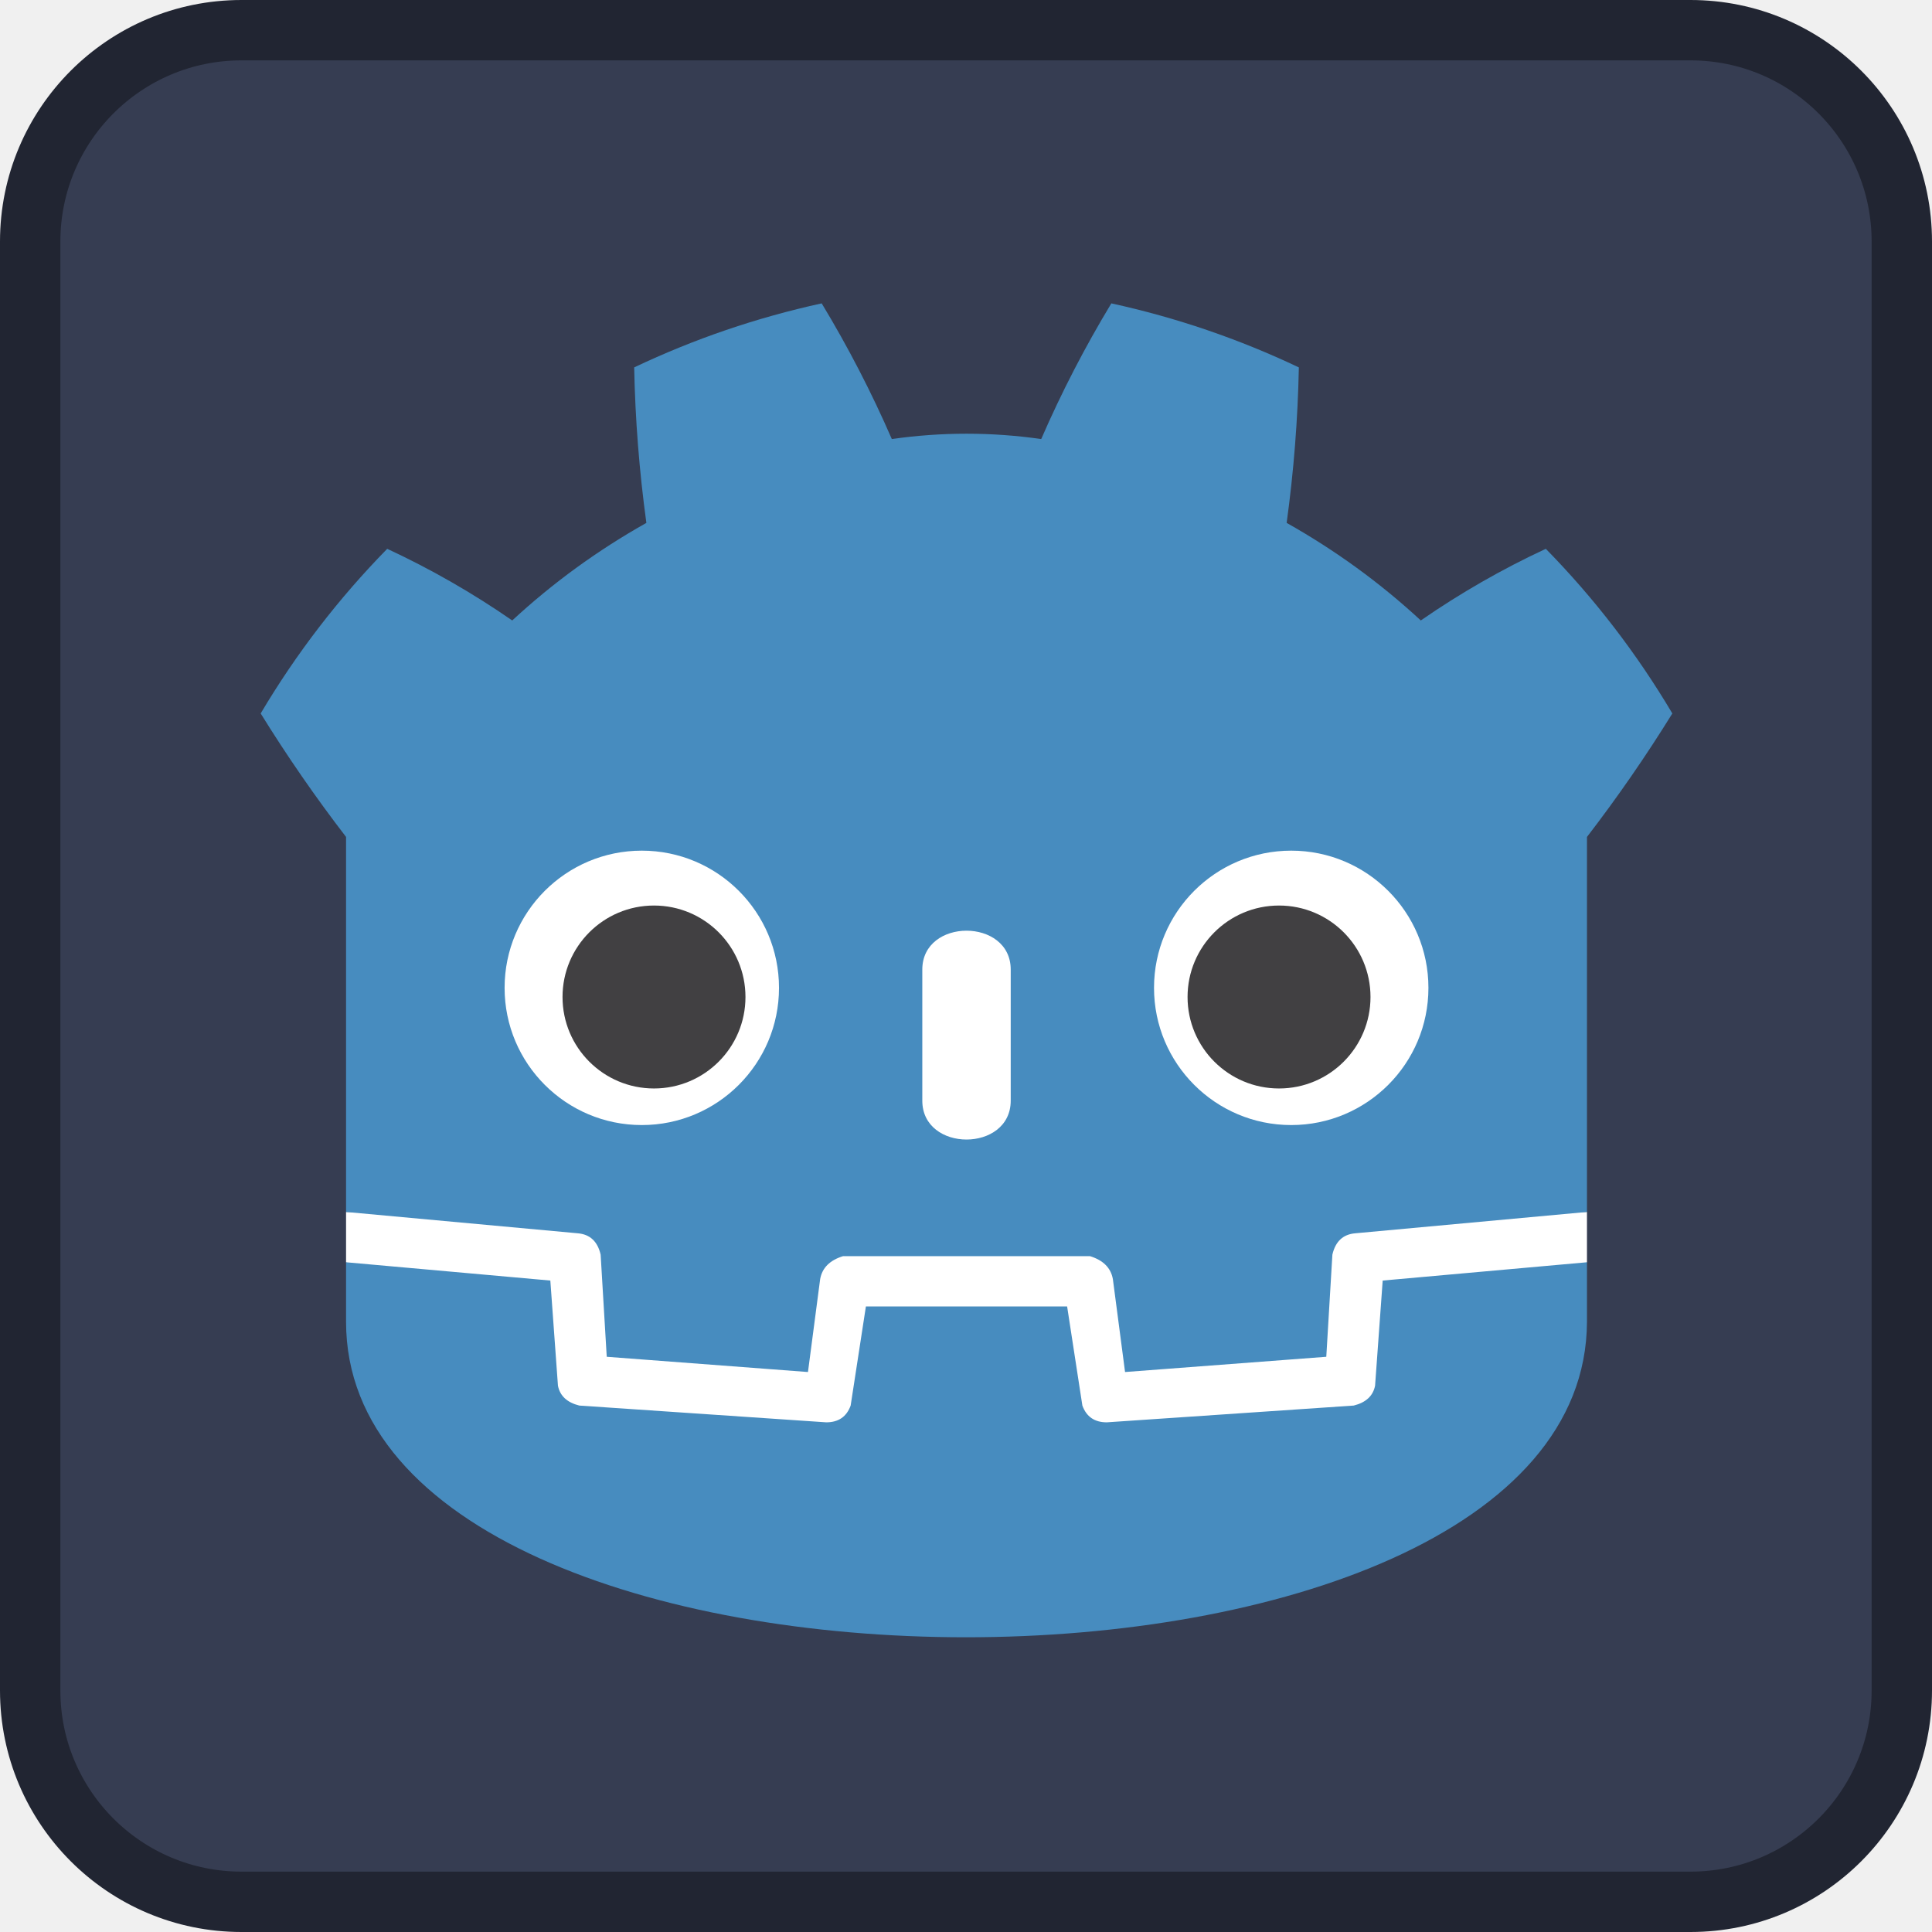
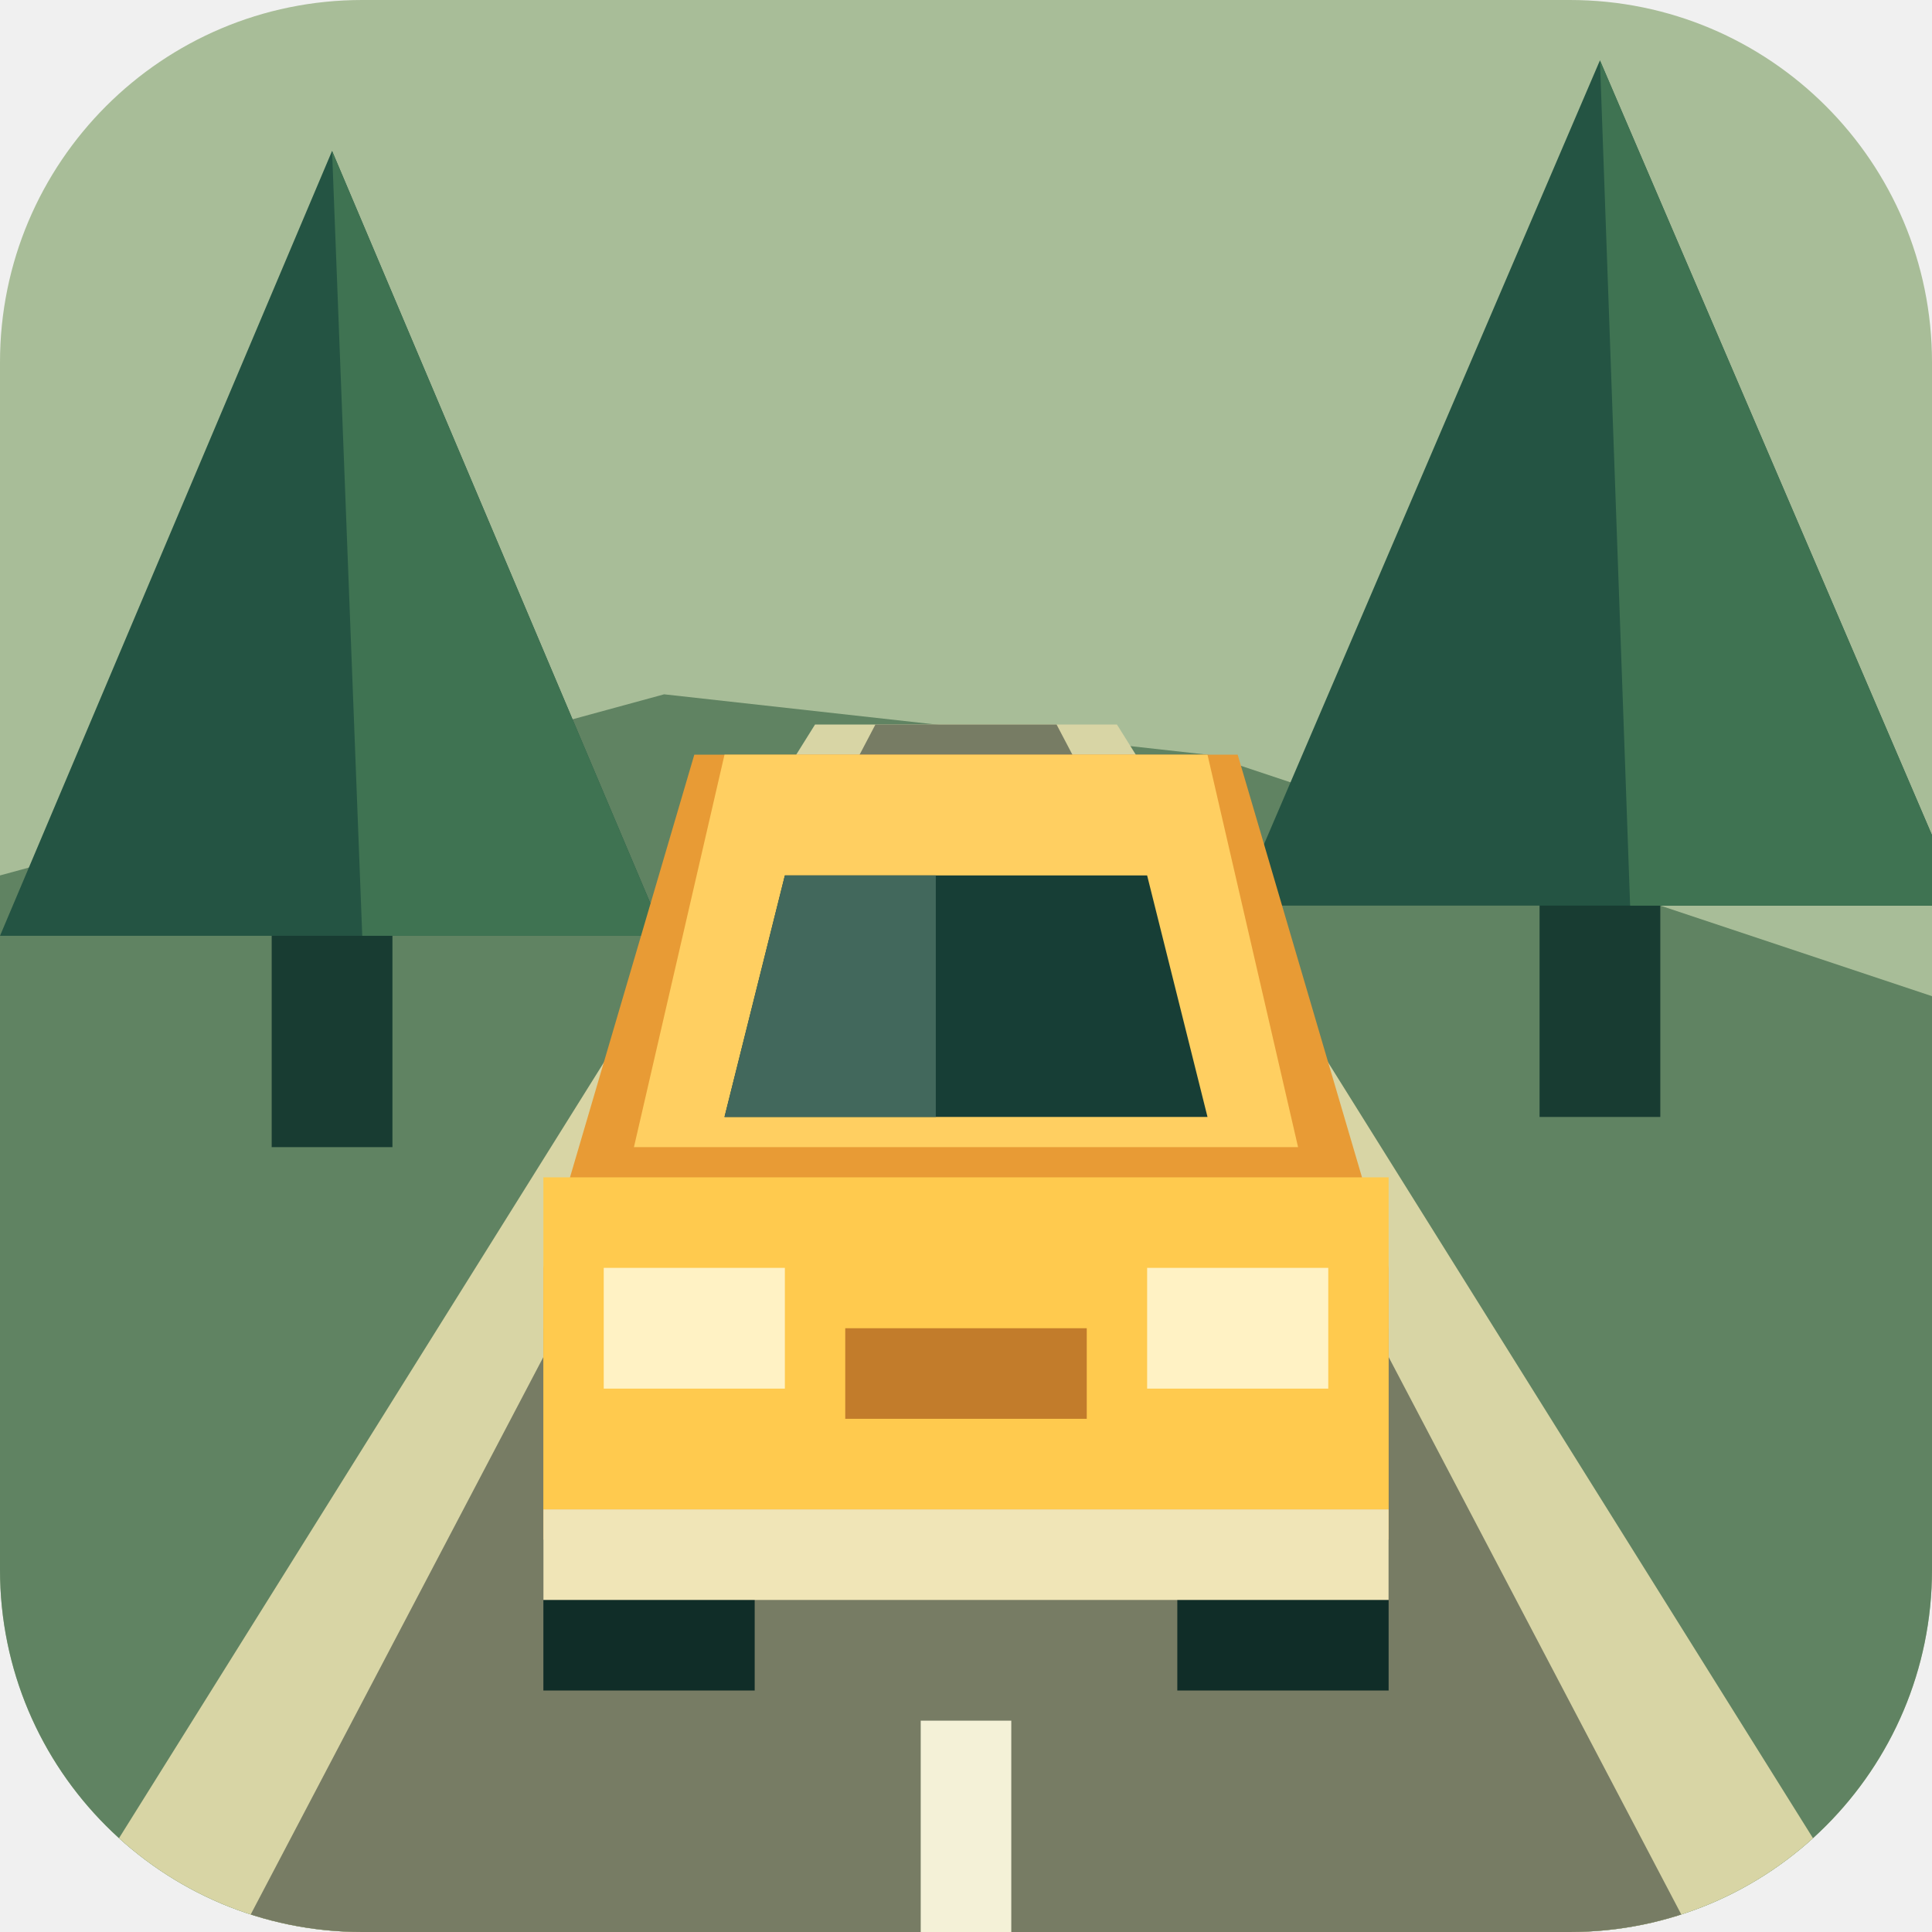
- <svg xmlns="http://www.w3.org/2000/svg" width="128" height="128">
-   <rect width="124" height="124" x="2" y="2" fill="#363d52" stroke="#212532" stroke-width="4" rx="14" />
-   <g fill="#fff" transform="translate(12.322 12.322)scale(.101)">
-     <path d="M105 673v33q407 354 814 0v-33z" />
-     <path fill="#478cbf" d="m105 673 152 14q12 1 15 14l4 67 132 10 8-61q2-11 15-15h162q13 4 15 15l8 61 132-10 4-67q3-13 15-14l152-14V427q30-39 56-81-35-59-83-108-43 20-82 47-40-37-88-64 7-51 8-102-59-28-123-42-26 43-46 89-49-7-98 0-20-46-46-89-64 14-123 42 1 51 8 102-48 27-88 64-39-27-82-47-48 49-83 108 26 42 56 81zm0 33v39c0 276 813 276 814 0v-39l-134 12-5 69q-2 10-14 13l-162 11q-12 0-16-11l-10-65H446l-10 65q-4 11-16 11l-162-11q-12-3-14-13l-5-69z" />
-     <path d="M483 600c0 34 58 34 58 0v-86c0-34-58-34-58 0z" />
-     <circle cx="725" cy="526" r="90" />
-     <circle cx="299" cy="526" r="90" />
-   </g>
-   <g fill="#414042" transform="translate(12.322 12.322)scale(.101)">
-     <circle cx="307" cy="532" r="60" />
-     <circle cx="717" cy="532" r="60" />
+ <svg xmlns="http://www.w3.org/2000/svg" width="64" height="64" viewBox="0 0 64 64">
+   <defs>
+     <clipPath id="edge">
+       <rect width="64" height="64" rx="12" />
+     </clipPath>
+   </defs>
+   <g clip-path="url(#edge)">
+     <path fill="#a8bd98" d="M0 0h64v64H0z" />
+     <path fill="#608362" d="M0 29 22 23l18 2 24 8v31H0z" />
+     <path fill="#d8d5a5" d="m27 24-25 40h60L37 24z" />
+     <path fill="#777c64" d="M29 24 8 64h48L35 24z" />
+     <path stroke="#f4f1d7" stroke-width="3" d="M32 28v6m0 23v7" />
+     <path fill="#183c32" d="M9 25h4v13H9zm42-2h4v14h-4z" />
+     <path fill="#245443" d="m11 5-11 26h22zm42-3L41 30h24z" />
+     <path fill="#3f7352" d="m11 5 1 26h10zm42-3 1 28h11z" />
+     <path fill="#102d28" d="M18 44h7v12h-7zm21 0h7v12h-7z" />
+     <path fill="#e89b35" d="m23 25-5 17v9h28v-9l-5-17z" />
+     <path fill="#ffcf61" d="M24 25h16l3 13H21z" />
+     <path fill="#173e36" d="M26 29h12l2 8H24z" />
+     <path fill="#42685c" d="M26 29h5v8h-7z" />
+     <path fill="#ffca4e" d="M18 39h28v11H18z" />
+     <path fill="#fff2c4" d="M20 42h6v4h-6zm18 0h6v4h-6z" />
+     <path fill="#c27c2b" d="M28 44h8v3h-8z" />
+     <path fill="#f0e5b7" d="M18 50h28v3H18z" />
  </g>
</svg>
